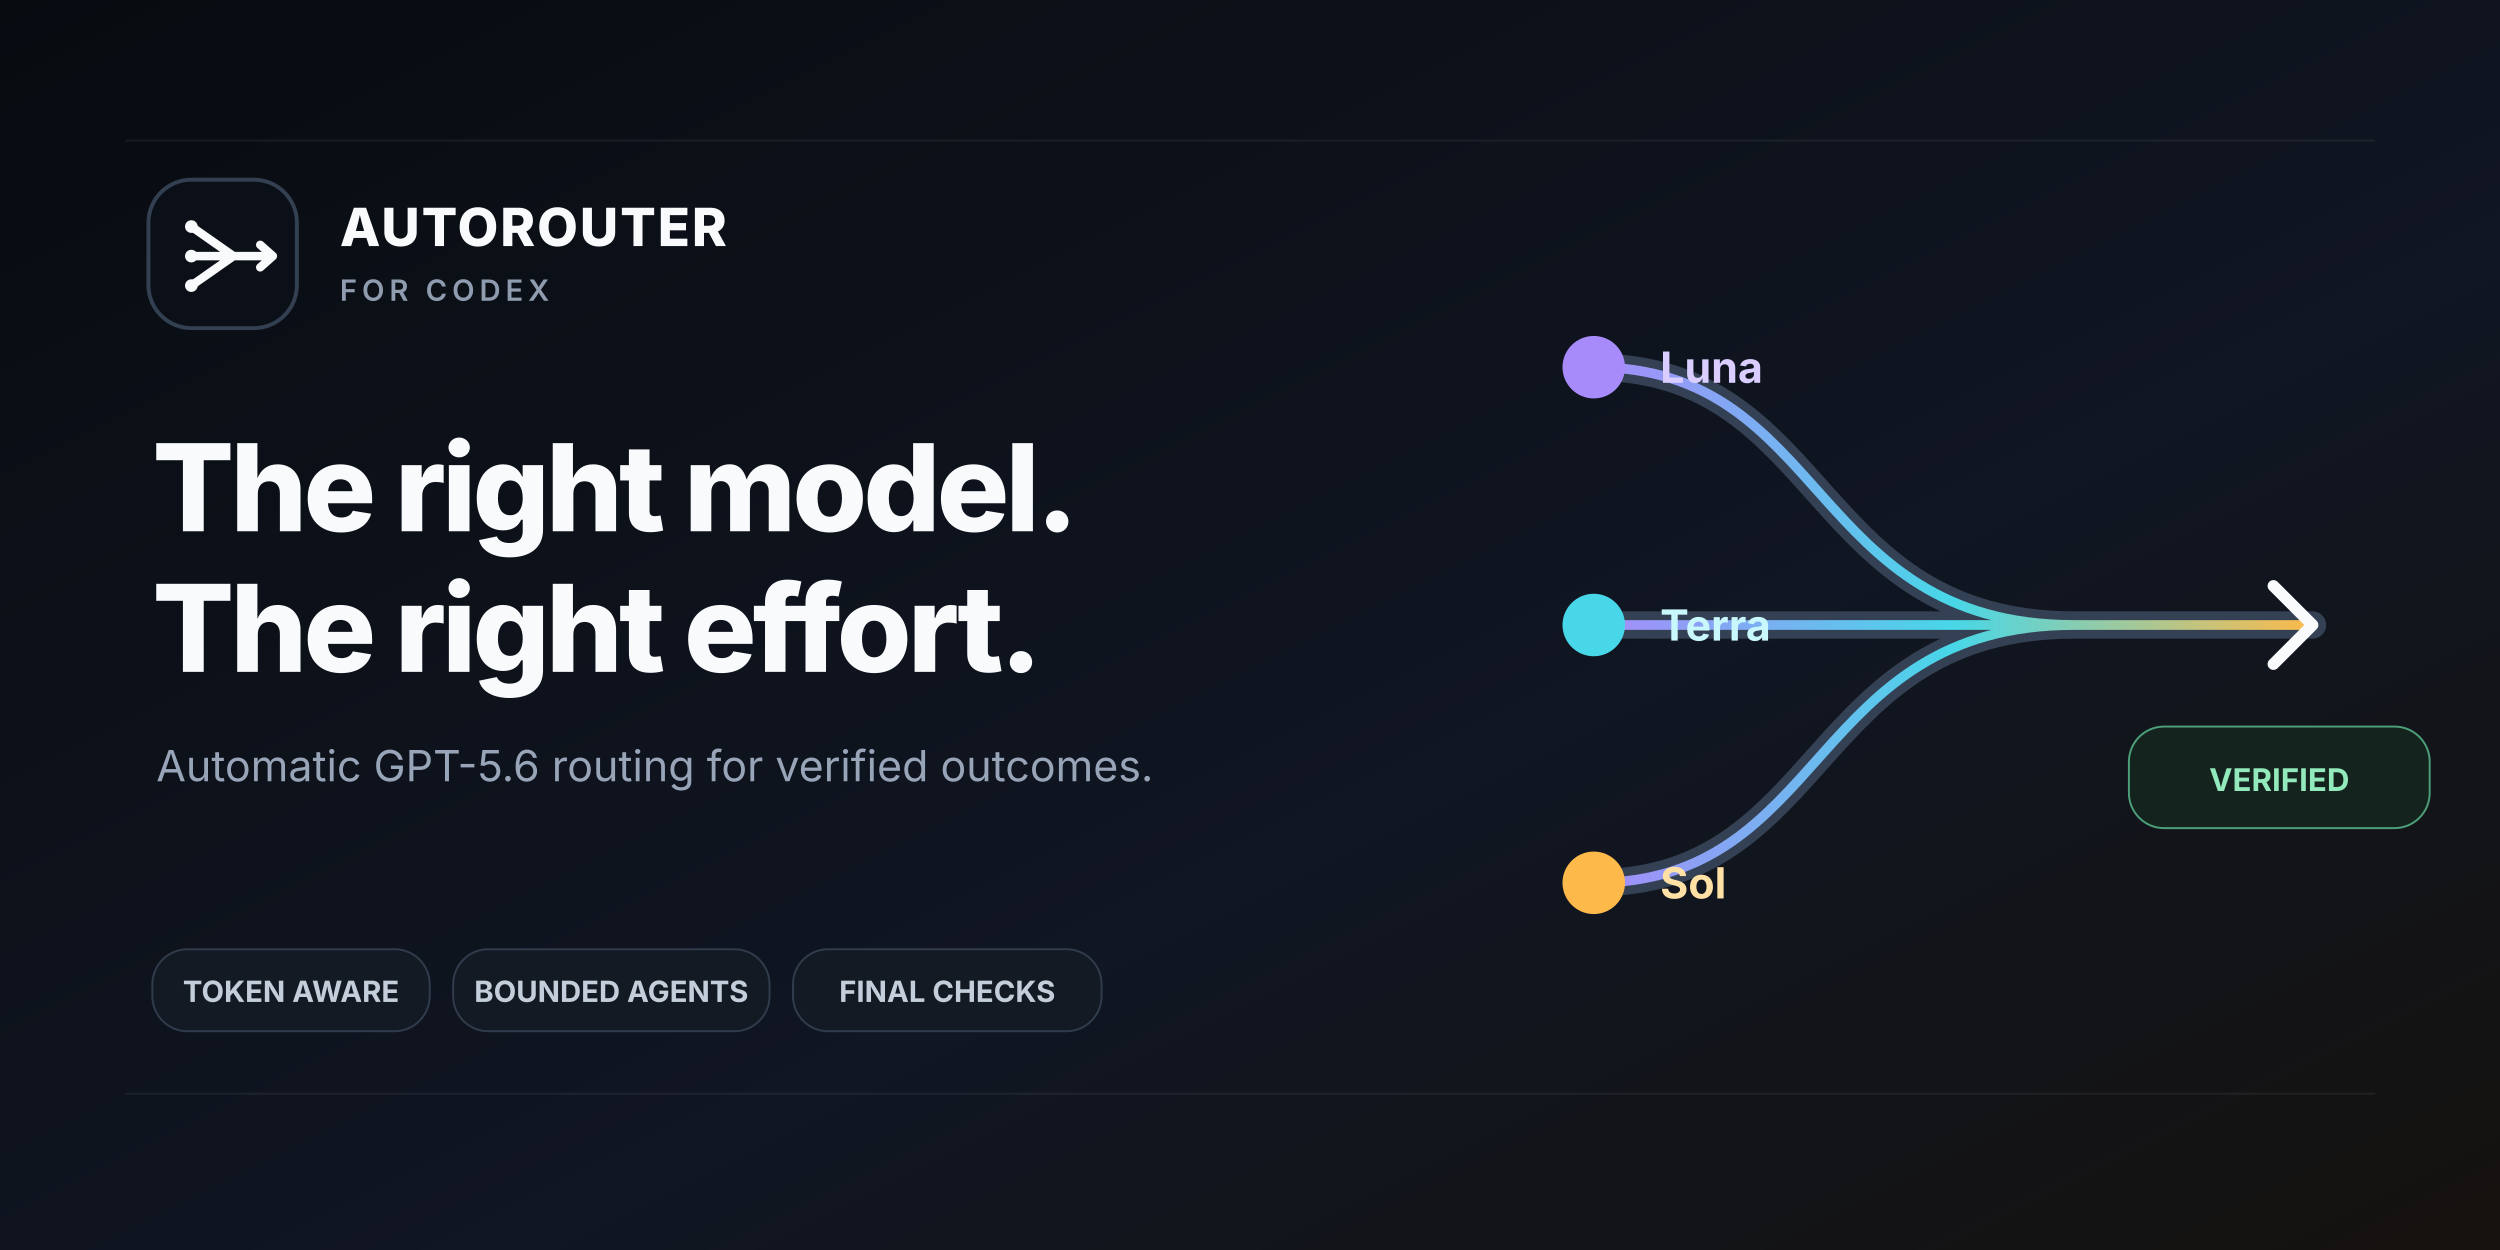
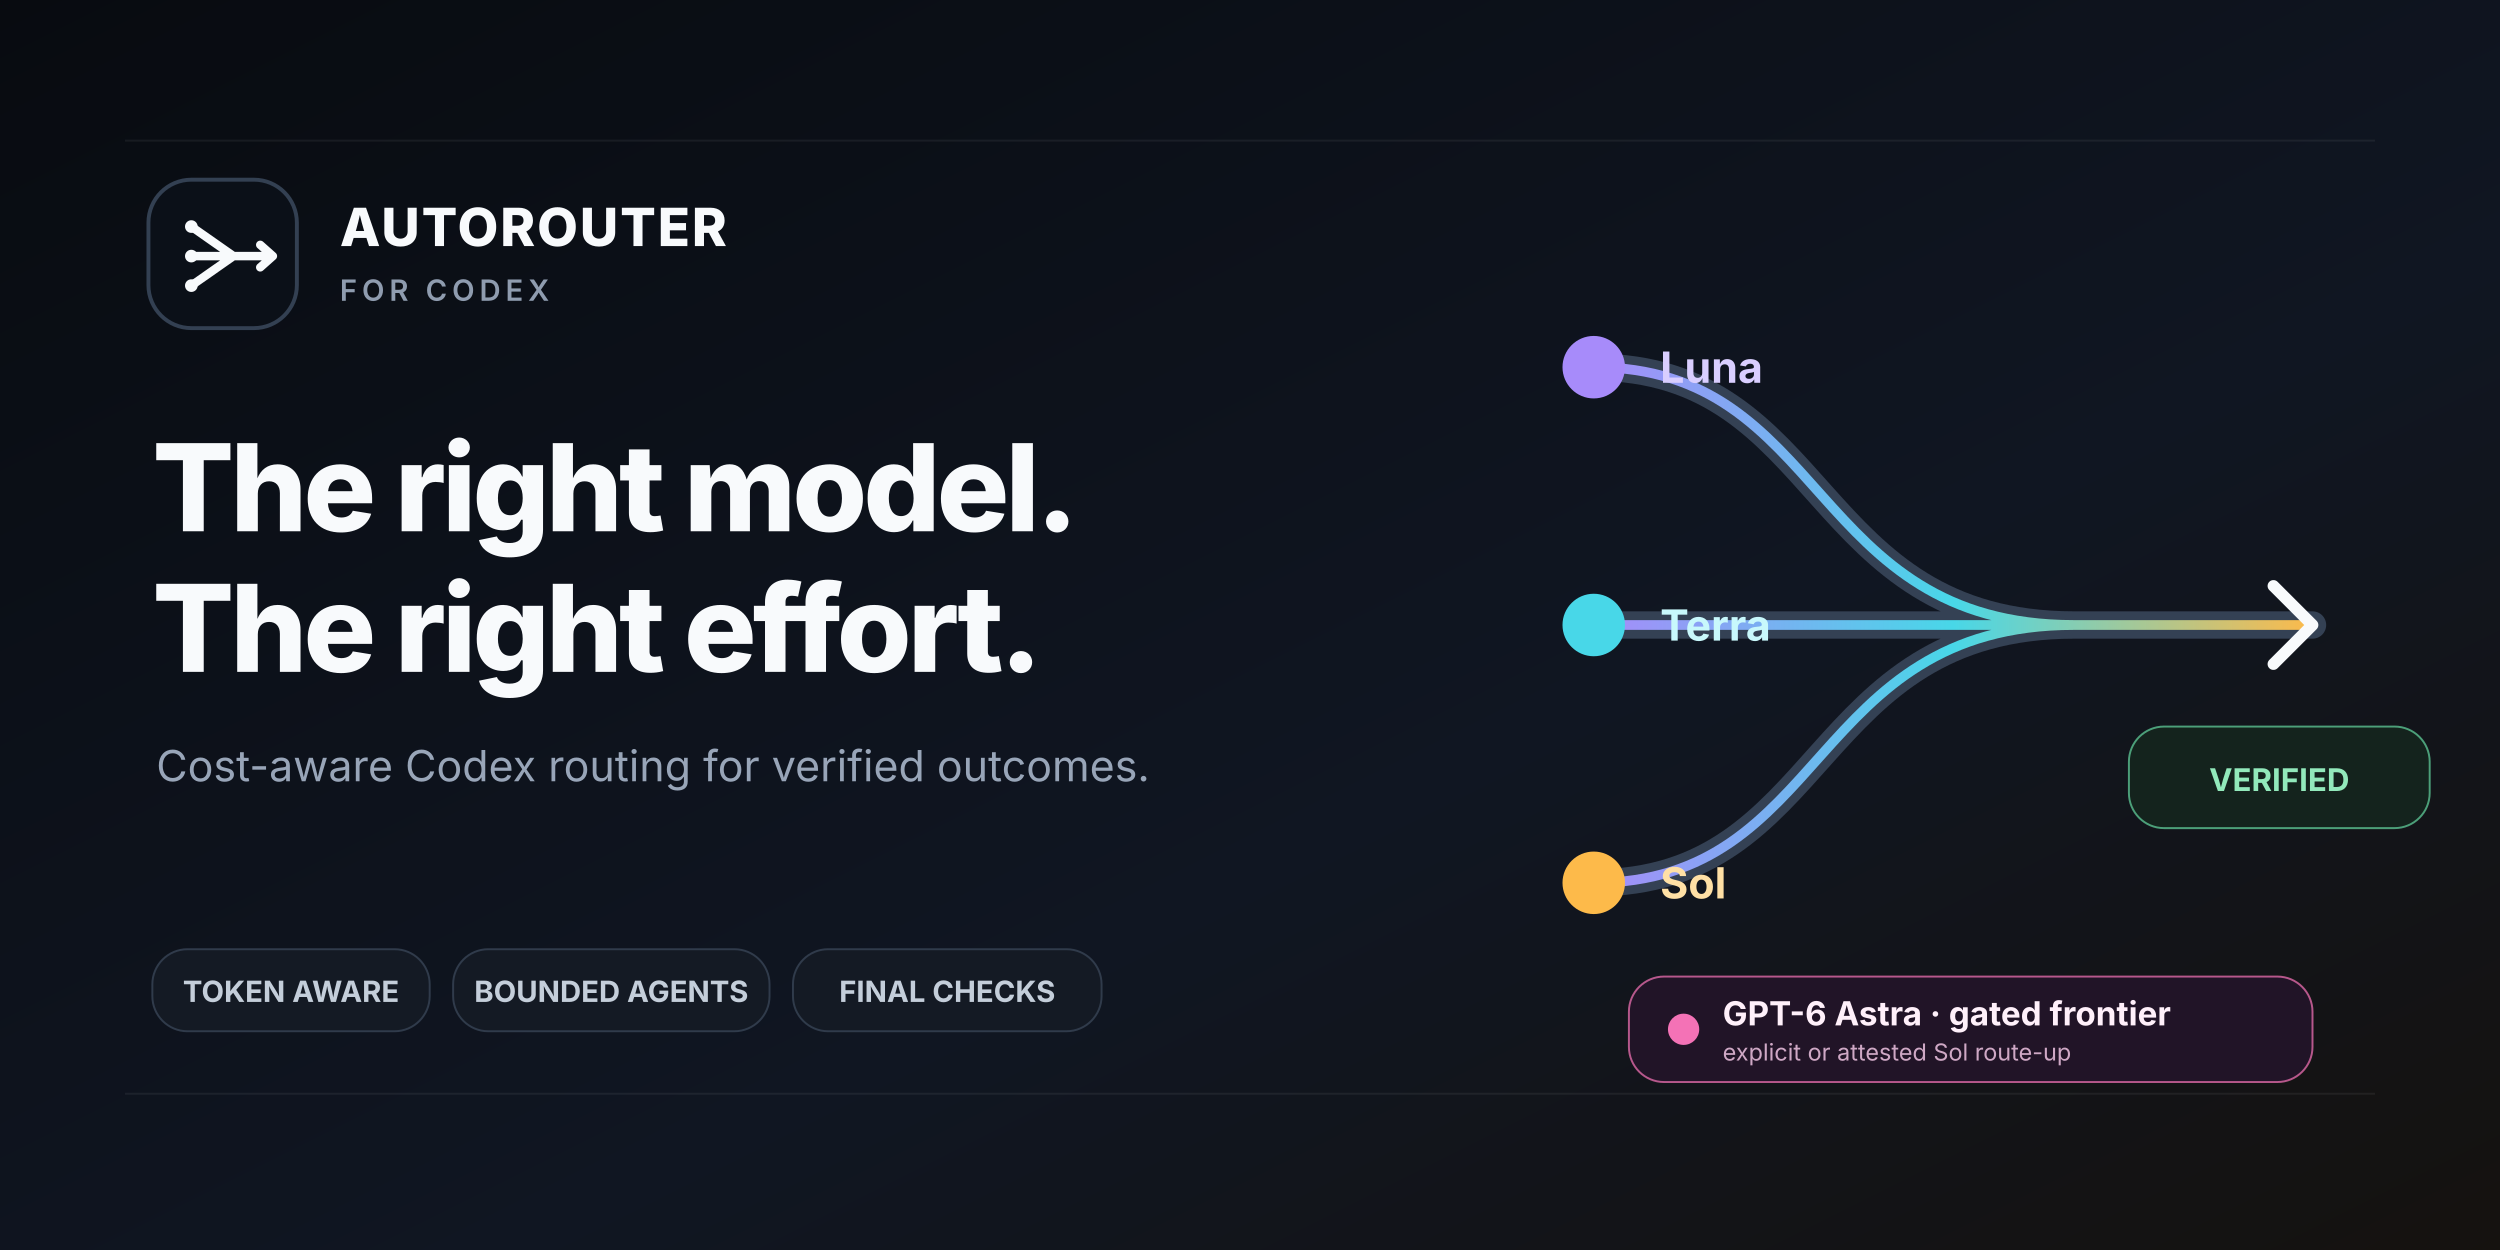
<svg xmlns="http://www.w3.org/2000/svg" width="1280" height="640" viewBox="0 0 1280 640" role="img" aria-labelledby="title desc">
  <defs>
    <linearGradient id="bg" x1="0" y1="0" x2="1" y2="1">
      <stop offset="0" stop-color="#080B10" />
      <stop offset="0.6" stop-color="#101622" />
      <stop offset="1" stop-color="#15120F" />
    </linearGradient>
    <linearGradient id="route" x1="0" y1="0" x2="1" y2="0">
      <stop offset="0" stop-color="#A78BFA" />
      <stop offset="0.5" stop-color="#48D7E8" />
      <stop offset="1" stop-color="#FDBA4A" />
    </linearGradient>
  </defs>
  <rect width="1280" height="640" fill="url(#bg)" />
  <path d="M64 72H1216M64 560H1216" stroke="#FFFFFF" stroke-opacity="0.06" />
  <g font-family="Inter, ui-sans-serif, system-ui, sans-serif">
    <g transform="translate(76 92)" aria-label="Autorouter logo">
      <rect width="76" height="76" rx="22" fill="#0B1018" stroke="#334052" stroke-width="2" />
      <g transform="translate(9 6) scale(0.72)">
        <path d="M18 25L48 46M18 46H48M18 67L48 46M45 46H76M67 38L76 46L67 54" fill="none" stroke="#F8FAFC" stroke-width="6" stroke-linecap="round" stroke-linejoin="round" />
        <circle cx="18" cy="25" r="4.5" fill="#F8FAFC" />
        <circle cx="18" cy="46" r="4.5" fill="#F8FAFC" />
        <circle cx="18" cy="67" r="4.5" fill="#F8FAFC" />
      </g>
      <text x="98" y="34" fill="#F8FAFC" font-size="27" font-weight="780" letter-spacing="1">AUTOROUTER</text>
      <text x="98" y="62" fill="#8F9CAF" font-size="15" font-weight="600" letter-spacing="2.5">FOR CODEX</text>
    </g>
    <text x="78" y="272" fill="#F8FAFC" font-size="62" font-weight="780" letter-spacing="-2">The right model.</text>
    <text x="78" y="344" fill="#F8FAFC" font-size="62" font-weight="780" letter-spacing="-2">The right effort.</text>
-     <text x="80" y="400" fill="#98A5B8" font-size="22">Automatic GPT-5.6 routing for verified outcomes.</text>
+     <text x="80" y="400" fill="#98A5B8" font-size="22">Cost-aware Codex routing for verified outcomes.</text>
    <g transform="translate(746 126)">
      <path d="M70 62C190 62 180 194 316 194M70 194H316M70 326C190 326 180 194 316 194M316 194H438" fill="none" stroke="#344154" stroke-width="14" stroke-linecap="round" />
      <path d="M70 62C190 62 180 194 316 194M70 194H316M70 326C190 326 180 194 316 194M316 194H438" fill="none" stroke="url(#route)" stroke-width="5" stroke-linecap="round" />
      <circle cx="70" cy="62" r="16" fill="#A78BFA" />
      <circle cx="70" cy="194" r="16" fill="#48D7E8" />
      <circle cx="70" cy="326" r="16" fill="#FDBA4A" />
      <text x="104" y="70" fill="#D9CEFF" font-size="22" font-weight="700">Luna</text>
      <text x="104" y="202" fill="#C8F8FC" font-size="22" font-weight="700">Terra</text>
      <text x="104" y="334" fill="#FFE0A5" font-size="22" font-weight="700">Sol</text>
      <path d="M418 174L438 194L418 214" fill="none" stroke="#F8FAFC" stroke-width="6" stroke-linecap="round" stroke-linejoin="round" />
      <rect x="344" y="246" width="154" height="52" rx="18" fill="#14231D" stroke="#65D7A2" stroke-opacity="0.7" />
      <text x="421" y="279" text-anchor="middle" fill="#92E9BB" font-size="16" font-weight="740">VERIFIED</text>
+       <rect x="88" y="374" width="350" height="54" rx="18" fill="#211427" stroke="#F472B6" stroke-opacity="0.72" />
+       <circle cx="116" cy="401" r="8" fill="#F472B6" />
+       <text x="136" y="399" fill="#FFF0FA" font-size="17" font-weight="720">GPT-6 Astra · gated frontier</text>
+       <text x="136" y="417" fill="#CFA8C5" font-size="12">explicit or attested Sol route-up</text>
    </g>
    <g transform="translate(78 486)" font-size="15" font-weight="700">
      <rect width="142" height="42" rx="18" fill="#141A24" stroke="#303B4B" />
      <text x="71" y="27" text-anchor="middle" fill="#C4CEDA">TOKEN AWARE</text>
      <rect x="154" width="162" height="42" rx="18" fill="#141A24" stroke="#303B4B" />
      <text x="235" y="27" text-anchor="middle" fill="#C4CEDA">BOUNDED AGENTS</text>
      <rect x="328" width="158" height="42" rx="18" fill="#141A24" stroke="#303B4B" />
      <text x="407" y="27" text-anchor="middle" fill="#C4CEDA">FINAL CHECKS</text>
    </g>
  </g>
</svg>
